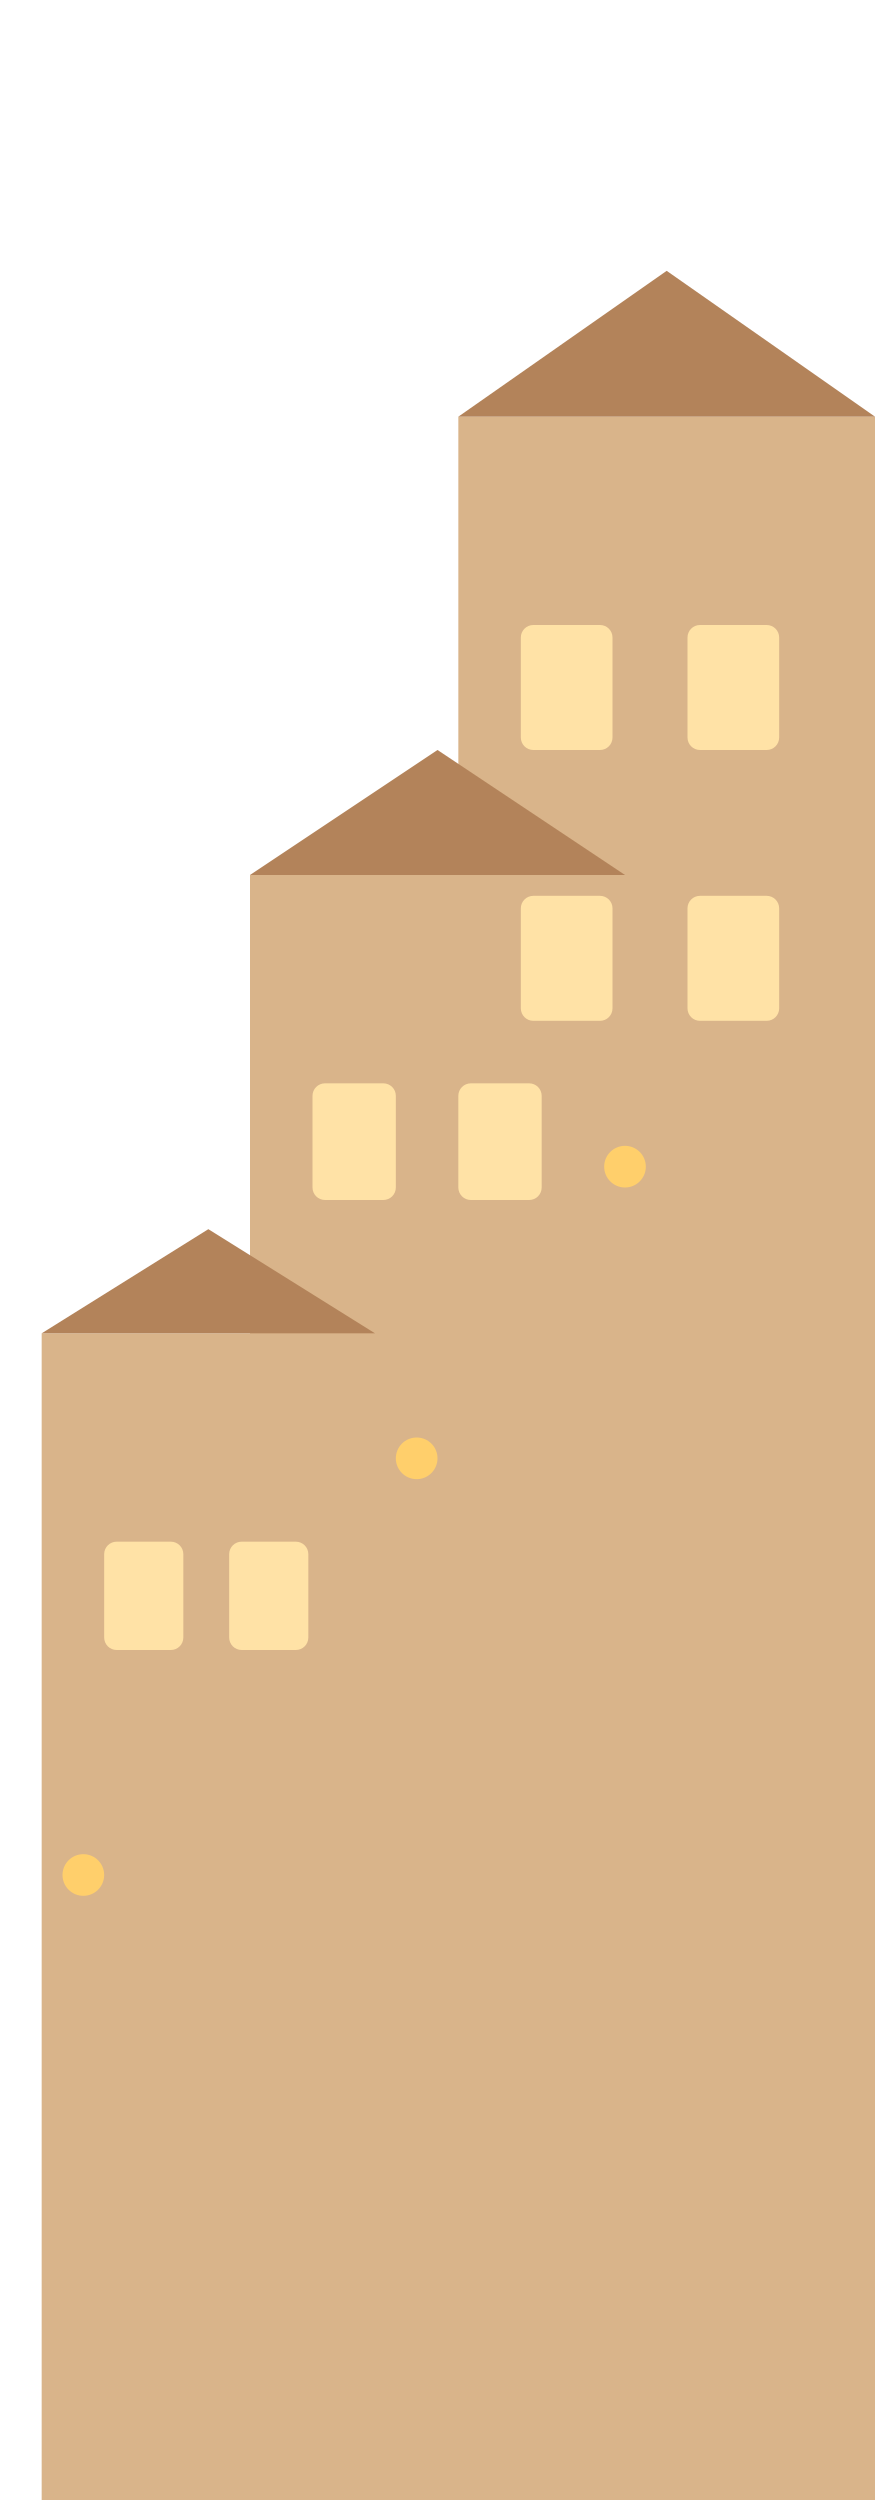
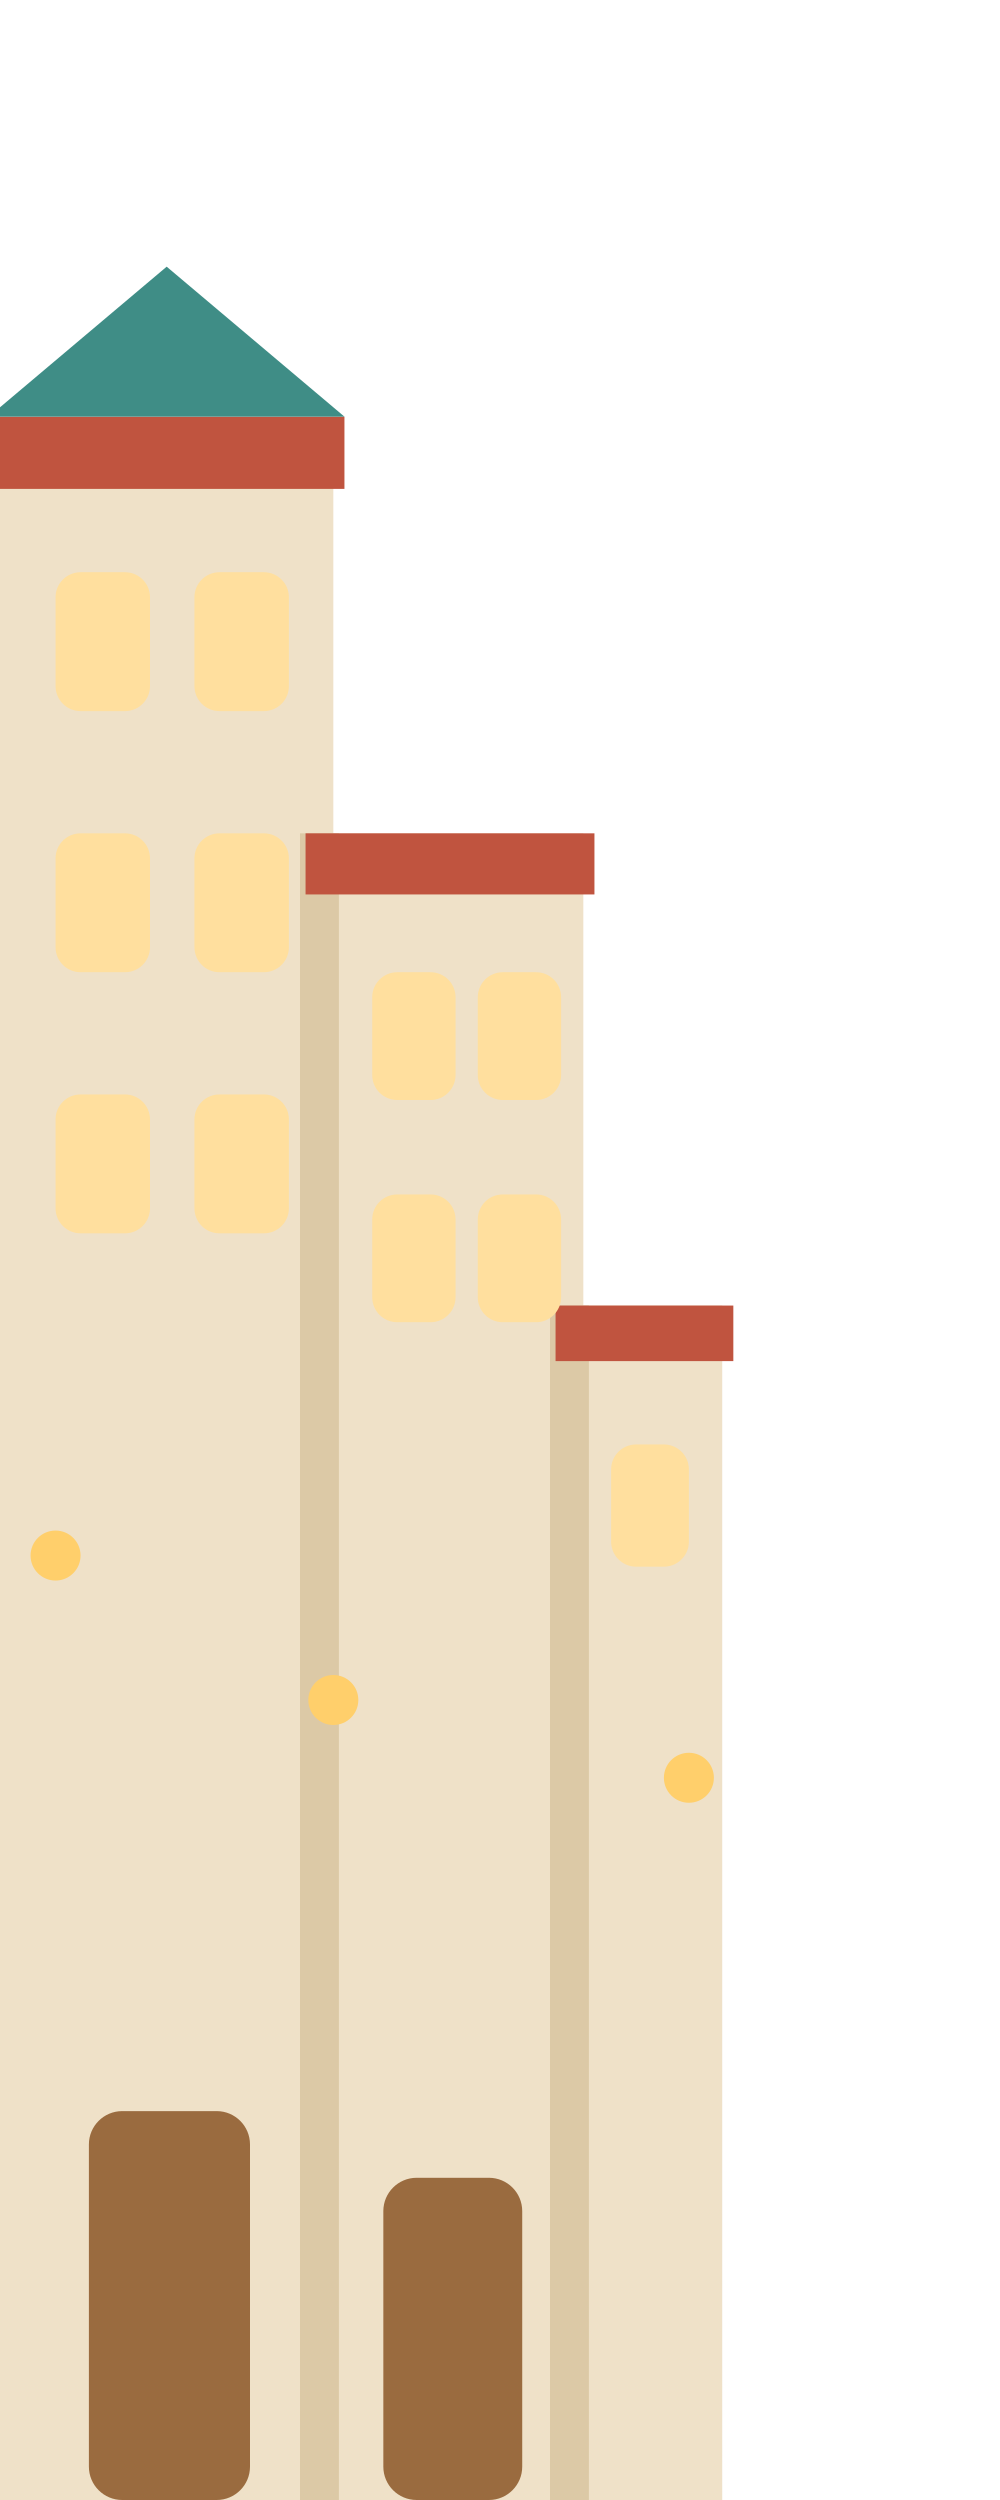
- <svg xmlns="http://www.w3.org/2000/svg" viewBox="0 0 420 1200" fill="none" preserveAspectRatio="xMinYMax meet">
-   <g fill="#d9b48a">
-     <rect x="220" y="200" width="200" height="1000" />
-     <rect x="120" y="420" width="180" height="780" />
-     <rect x="20" y="640" width="160" height="560" />
+ <svg xmlns="http://www.w3.org/2000/svg" viewBox="0 0 360 900" fill="none">
+   <path d="M0 900 L0 175 L120 150 L120 300 L210 300 L210 470 L260 470 L260 900 Z" fill="#efe1c8" />
+   <g fill="#dcc9a6">
+     <rect x="108" y="300" width="14" height="600" />
+     <rect x="198" y="470" width="14" height="430" />
  </g>
-   <g fill="#b3835a">
-     <path d="M220 200 L320 130 L420 200 Z" />
-     <path d="M120 420 L210 360 L300 420 Z" />
-     <path d="M20 640 L100 590 L180 640 Z" />
+   <g fill="#c0543f">
+     <rect x="-4" y="150" width="128" height="26" />
+     <rect x="110" y="300" width="104" height="22" />
+     <rect x="200" y="470" width="64" height="20" />
  </g>
-   <g fill="#ffe2a6">
-     <rect x="250" y="300" width="44" height="60" rx="6" />
-     <rect x="330" y="300" width="44" height="60" rx="6" />
-     <rect x="250" y="430" width="44" height="60" rx="6" />
-     <rect x="330" y="430" width="44" height="60" rx="6" />
-     <rect x="150" y="520" width="40" height="56" rx="6" />
-     <rect x="220" y="520" width="40" height="56" rx="6" />
-     <rect x="50" y="740" width="38" height="52" rx="6" />
-     <rect x="110" y="740" width="38" height="52" rx="6" />
+   <path d="M-4 150 L60 96 L124 150 Z" fill="#3f8d86" />
+   <g fill="#ffdf9e">
+     <rect x="20" y="206" width="34" height="50" rx="9" />
+     <rect x="70" y="206" width="34" height="50" rx="9" />
+     <rect x="20" y="300" width="34" height="50" rx="9" />
+     <rect x="70" y="300" width="34" height="50" rx="9" />
+     <rect x="20" y="394" width="34" height="50" rx="9" />
+     <rect x="70" y="394" width="34" height="50" rx="9" />
+     <rect x="134" y="350" width="30" height="46" rx="9" />
+     <rect x="172" y="350" width="30" height="46" rx="9" />
+     <rect x="134" y="430" width="30" height="46" rx="9" />
+     <rect x="172" y="430" width="30" height="46" rx="9" />
+     <rect x="220" y="520" width="28" height="44" rx="9" />
+   </g>
+   <g fill="#9a6b3f">
+     <rect x="32" y="760" width="58" height="140" rx="12" />
+     <rect x="138" y="784" width="50" height="116" rx="12" />
  </g>
  <g id="anim-lamp" fill="#ffcf6b">
-     <circle cx="40" cy="900" r="10" />
-     <circle cx="200" cy="700" r="10" />
-     <circle cx="300" cy="560" r="10" />
+     <circle cx="248" cy="640" r="9" />
+     <circle cx="120" cy="612" r="9" />
+     <circle cx="20" cy="560" r="9" />
  </g>
</svg>
